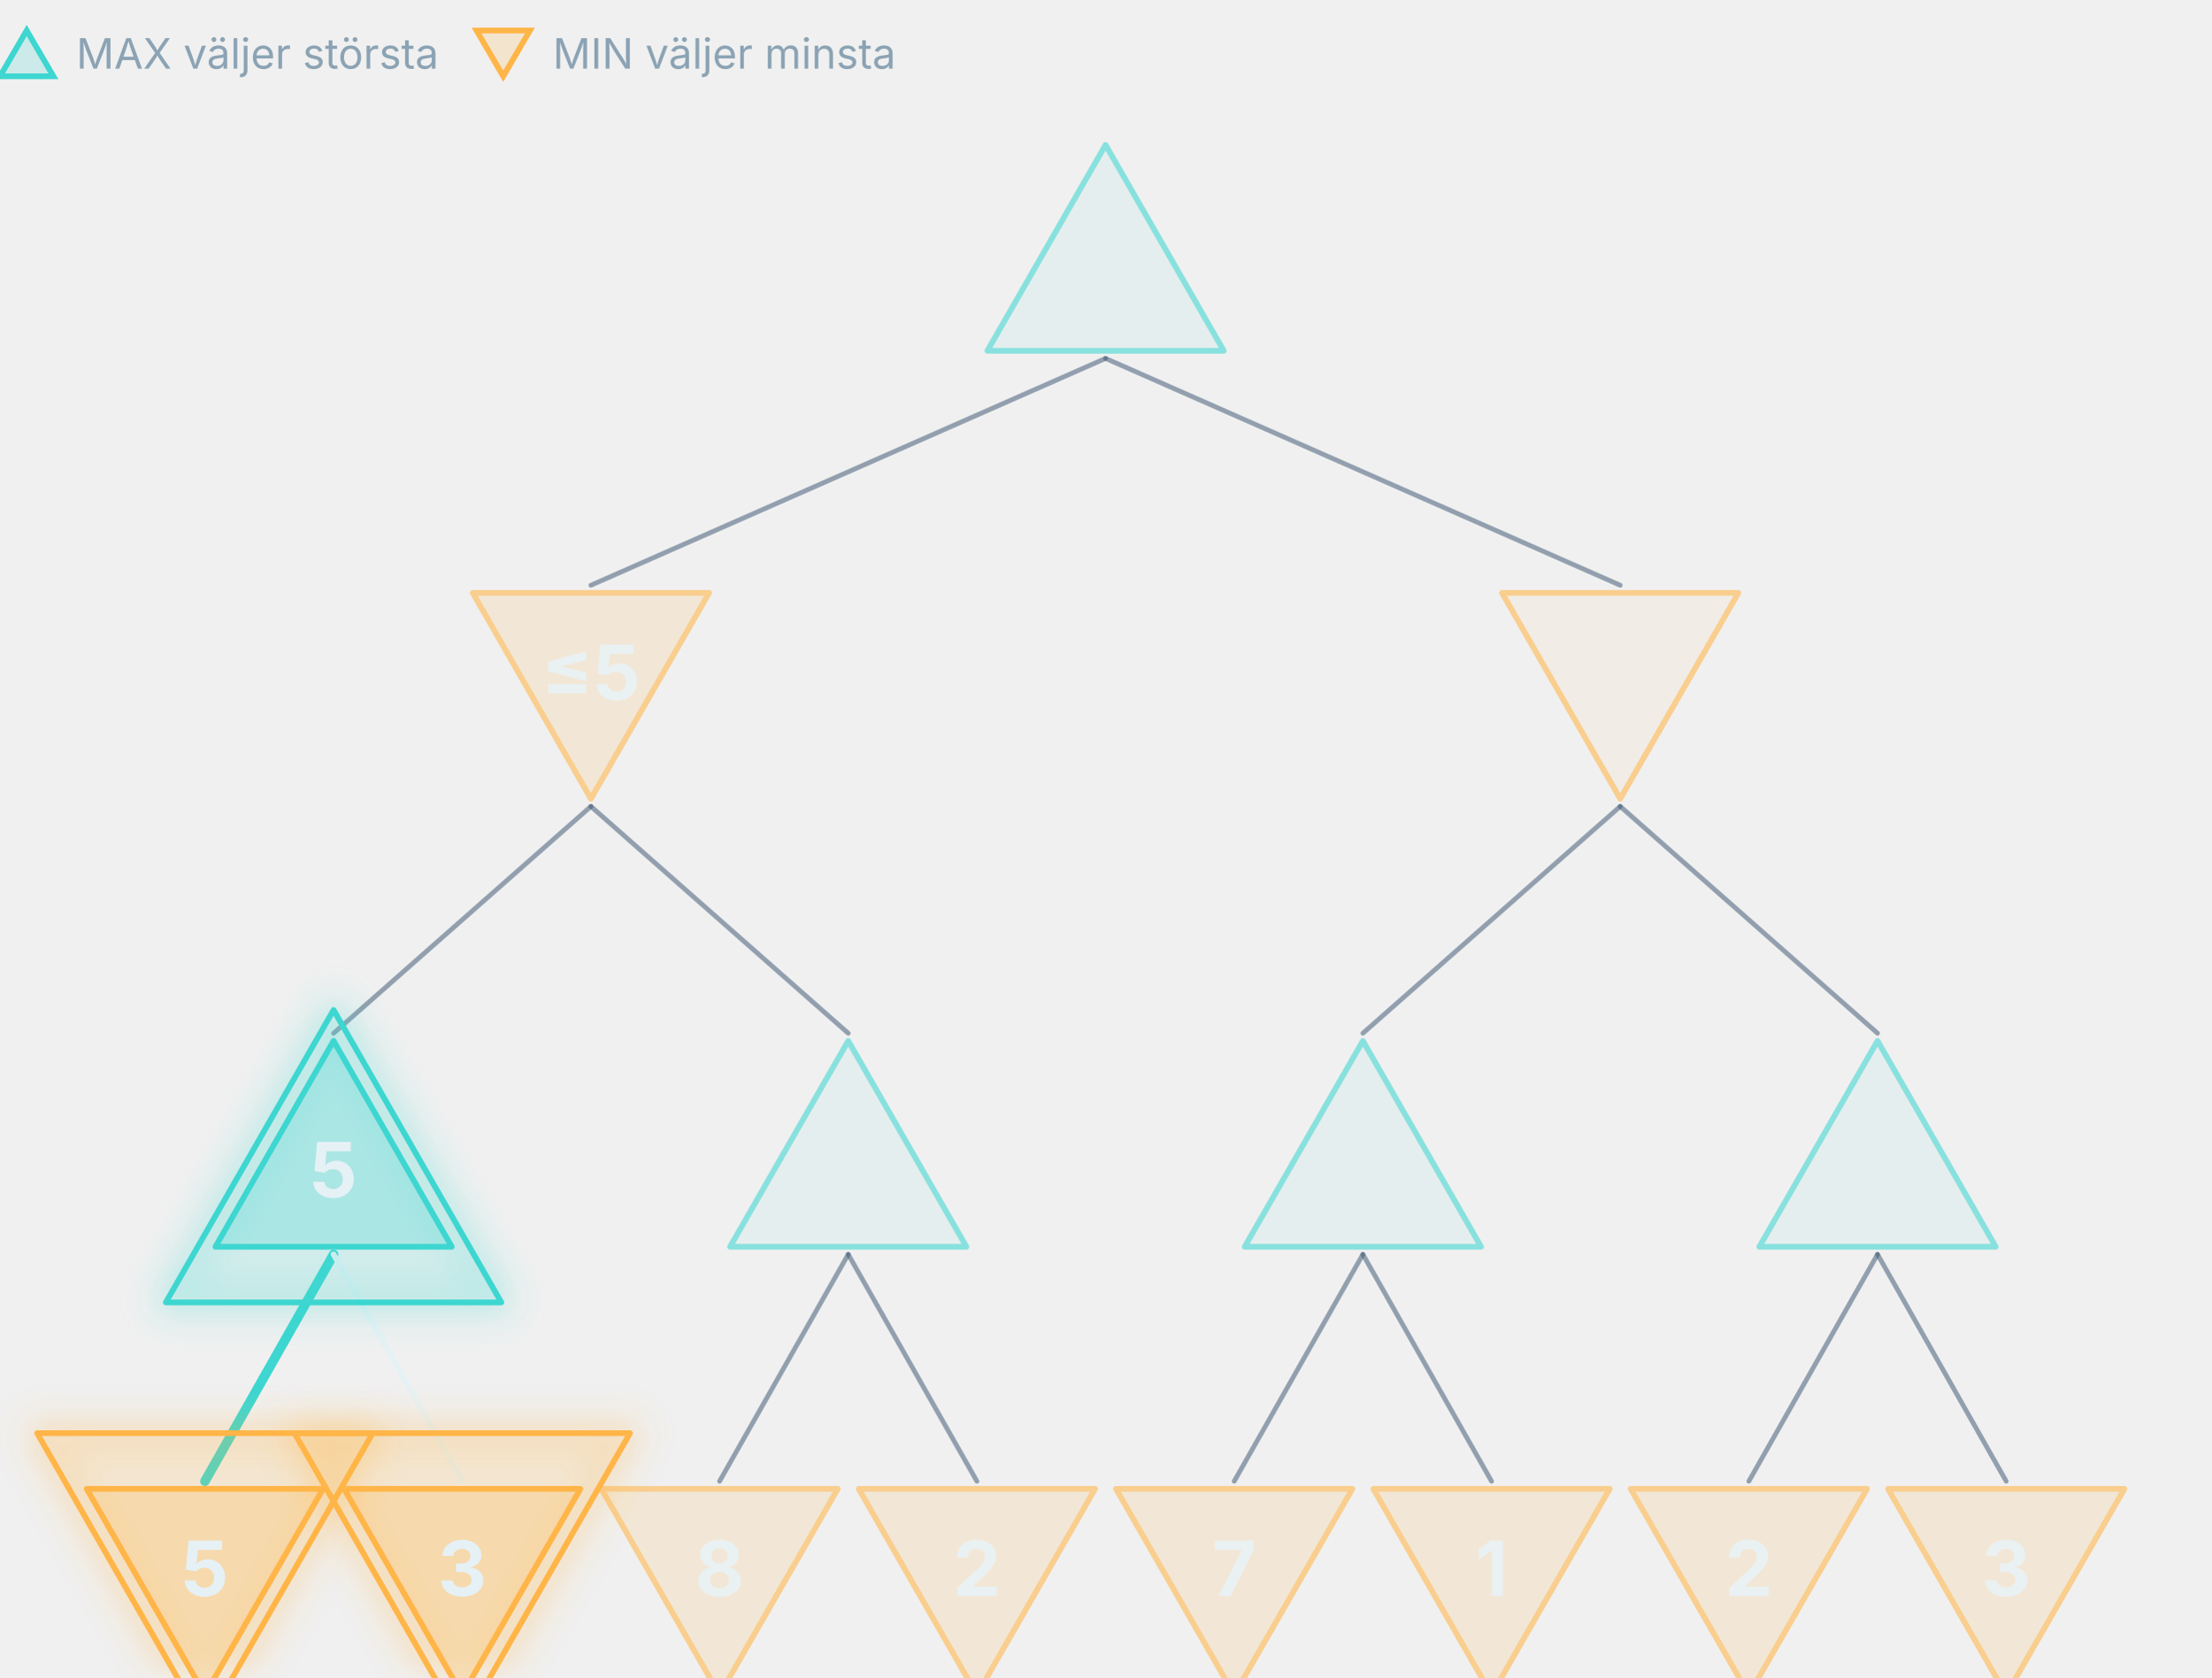
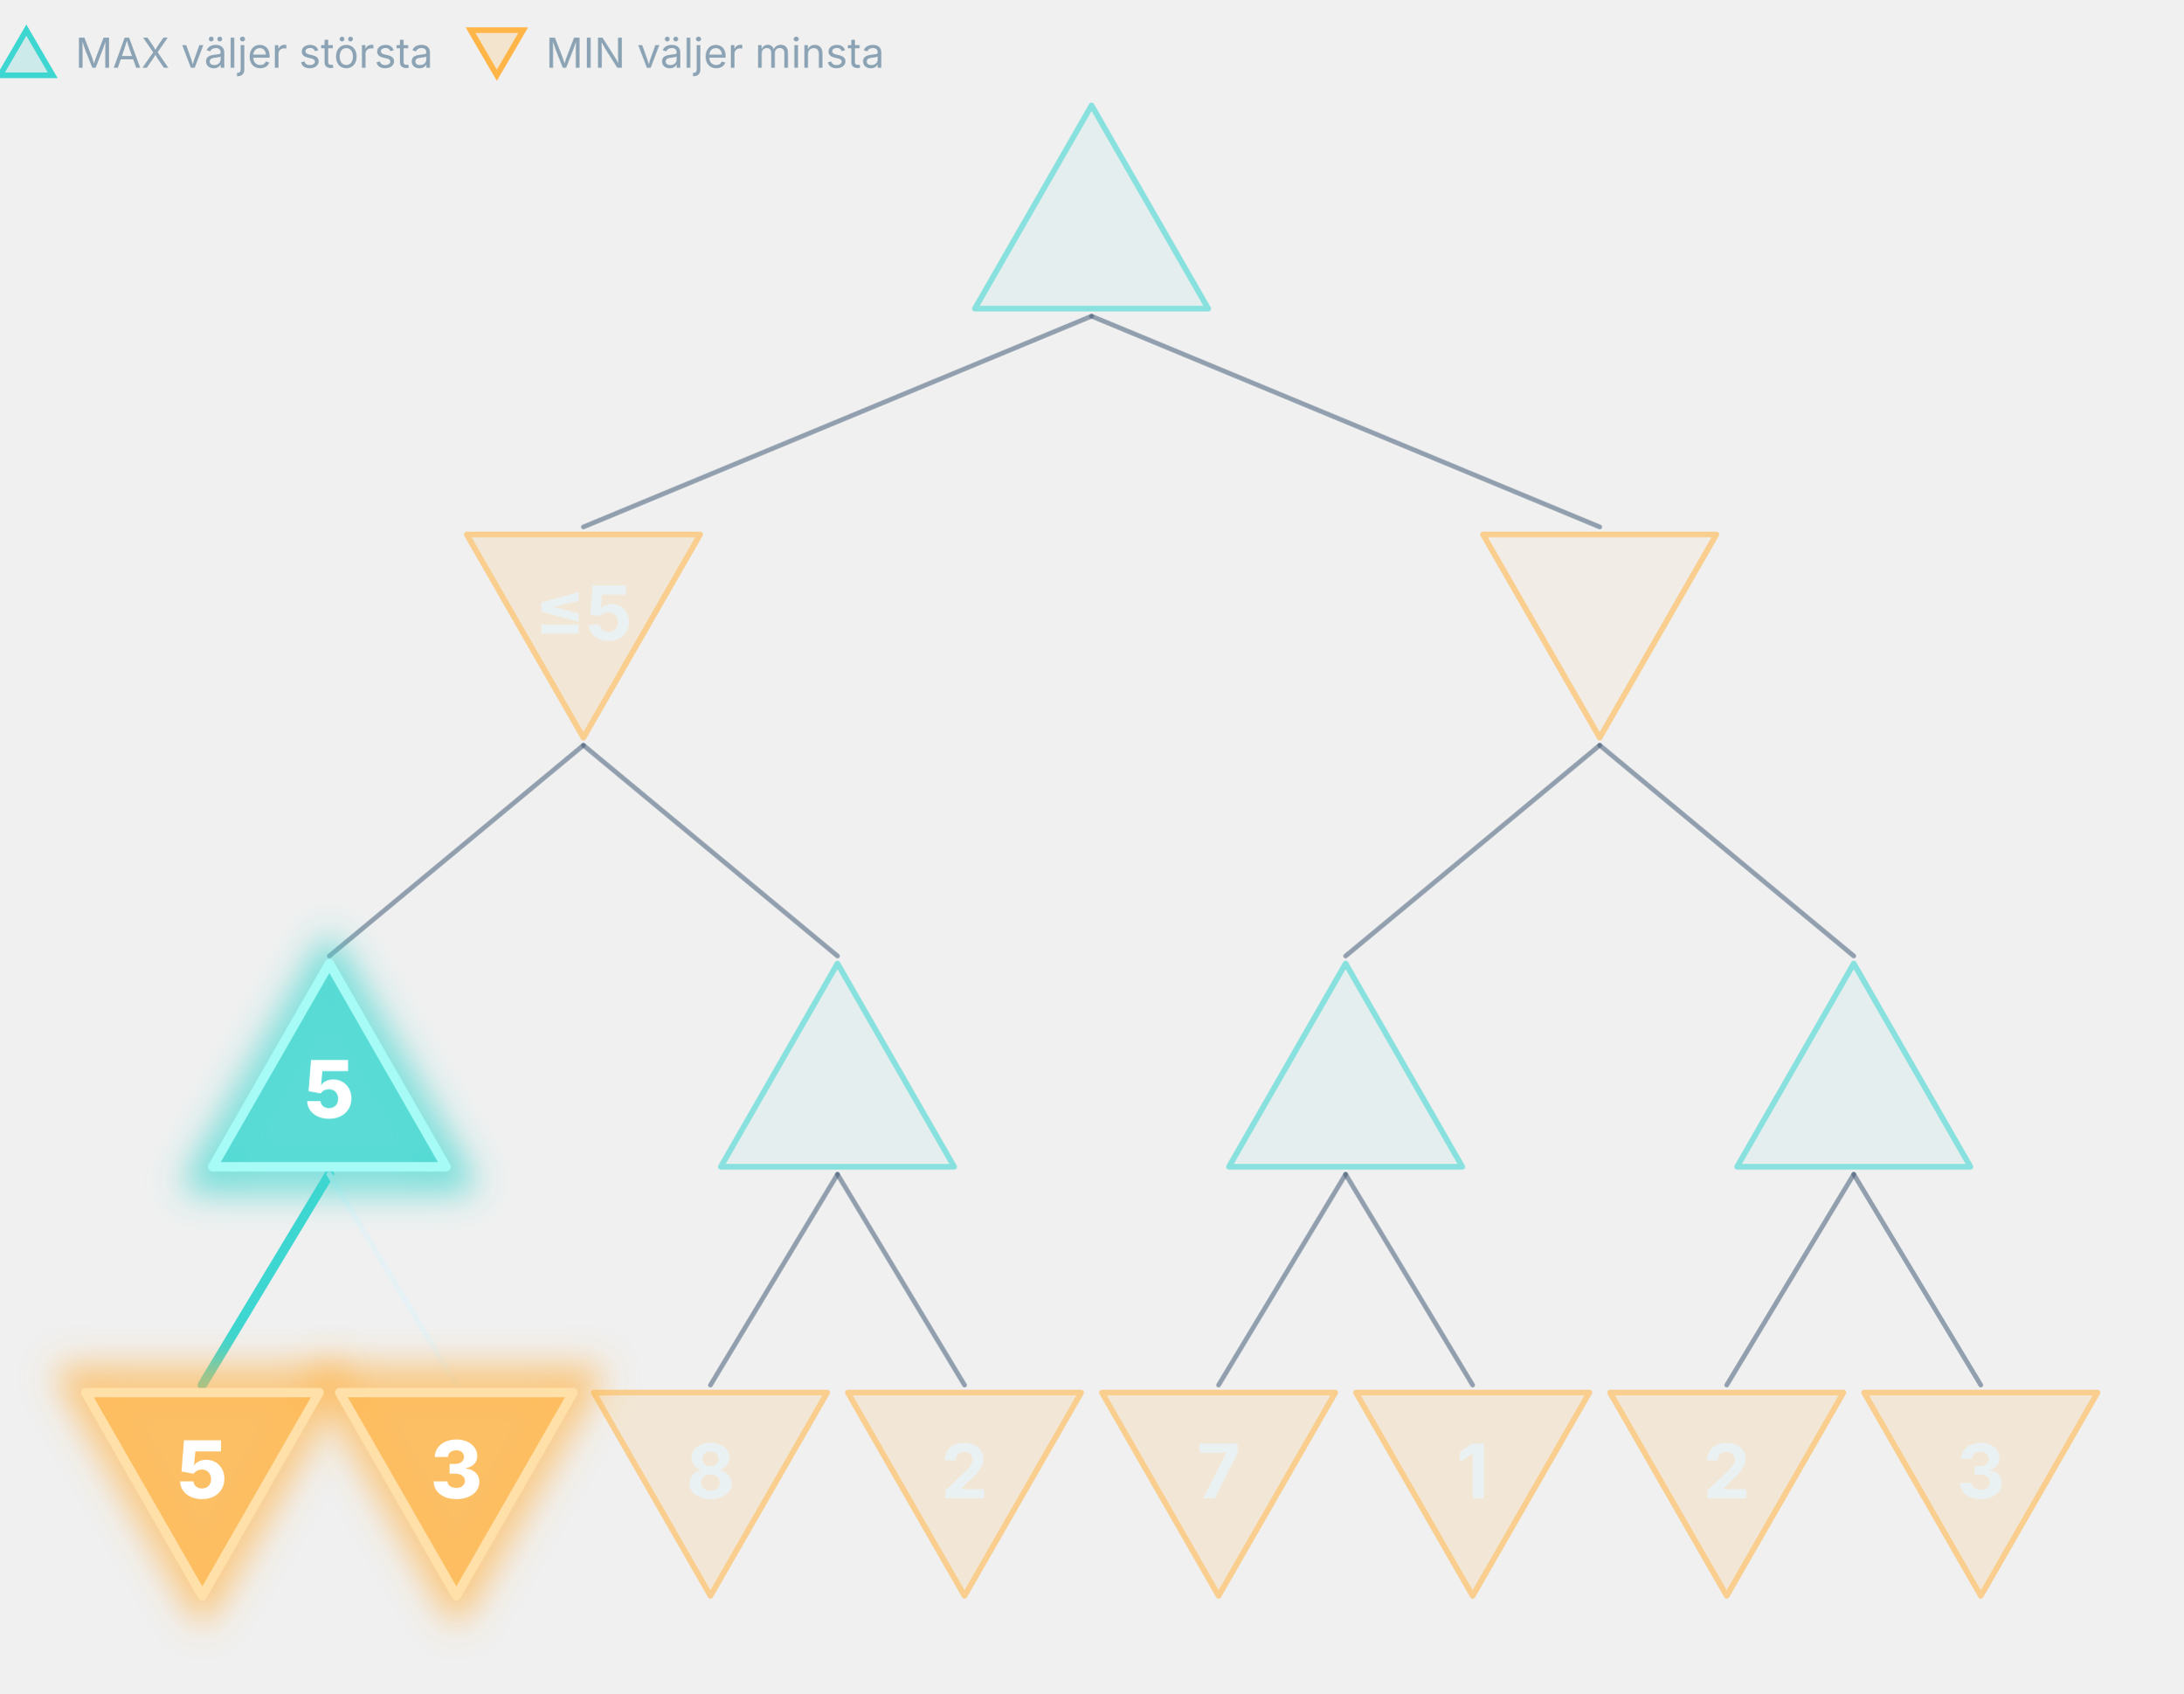
- <svg xmlns="http://www.w3.org/2000/svg" viewBox="0 0 1160 880" width="1160" height="880" role="img">
+ <svg xmlns="http://www.w3.org/2000/svg" viewBox="0 0 1160 900" width="1160" height="900" role="img">
  <defs>
    <filter id="glow" x="-40%" y="-40%" width="180%" height="180%">
      <feGaussianBlur stdDeviation="9" />
    </filter>
    <filter id="soft" x="-20%" y="-20%" width="140%" height="140%">
      <feGaussianBlur stdDeviation="4" />
    </filter>
  </defs>
  <g transform="translate(0,30)">
    <polygon points="14,-14 28,10 0,10" fill="#3DD6D0" fill-opacity=".2" stroke="#3DD6D0" stroke-width="3" />
    <text x="40.0" y="6.0" font-family="'IBM Plex Sans','Segoe UI',Inter,Helvetica,Arial,sans-serif" font-size="22" font-weight="400" fill="#8BA3B4" text-anchor="start">MAX väljer största</text>
    <polygon points="250,-14 278,-14 264,10" fill="#FFB547" fill-opacity=".2" stroke="#FFB547" stroke-width="3" />
    <text x="290.0" y="6.0" font-family="'IBM Plex Sans','Segoe UI',Inter,Helvetica,Arial,sans-serif" font-size="22" font-weight="400" fill="#8BA3B4" text-anchor="start">MIN väljer minsta</text>
  </g>
-   <path data-edge="r00:r000" d="M175.0,658.0L107.5,777.0" stroke="#3DD6D0" stroke-width="5" stroke-linecap="round" fill="none" opacity="1" />
-   <path data-edge="r00:r001" d="M175.0,658.0L242.5,777.0" stroke="#E6F1F5" stroke-width="3" stroke-linecap="round" fill="none" opacity="1" />
-   <path data-edge="r0:r00" d="M310.0,423.0L175.0,542.0" stroke="#3B5572" stroke-width="2.5" stroke-linecap="round" fill="none" opacity="0.52" />
-   <path data-edge="r01:r010" d="M445.0,658.0L377.5,777.0" stroke="#3B5572" stroke-width="2.5" stroke-linecap="round" fill="none" opacity="0.52" />
-   <path data-edge="r01:r011" d="M445.0,658.0L512.5,777.0" stroke="#3B5572" stroke-width="2.5" stroke-linecap="round" fill="none" opacity="0.52" />
-   <path data-edge="r0:r01" d="M310.0,423.0L445.0,542.0" stroke="#3B5572" stroke-width="2.5" stroke-linecap="round" fill="none" opacity="0.52" />
-   <path data-edge="r:r0" d="M580.0,188.0L310.0,307.0" stroke="#3B5572" stroke-width="2.5" stroke-linecap="round" fill="none" opacity="0.52" />
-   <path data-edge="r10:r100" d="M715.0,658.0L647.5,777.0" stroke="#3B5572" stroke-width="2.5" stroke-linecap="round" fill="none" opacity="0.52" />
-   <path data-edge="r10:r101" d="M715.0,658.0L782.5,777.0" stroke="#3B5572" stroke-width="2.5" stroke-linecap="round" fill="none" opacity="0.52" />
-   <path data-edge="r1:r10" d="M850.0,423.0L715.0,542.0" stroke="#3B5572" stroke-width="2.5" stroke-linecap="round" fill="none" opacity="0.52" />
-   <path data-edge="r11:r110" d="M985.0,658.0L917.5,777.0" stroke="#3B5572" stroke-width="2.5" stroke-linecap="round" fill="none" opacity="0.52" />
-   <path data-edge="r11:r111" d="M985.0,658.0L1052.5,777.0" stroke="#3B5572" stroke-width="2.5" stroke-linecap="round" fill="none" opacity="0.52" />
-   <path data-edge="r1:r11" d="M850.0,423.0L985.0,542.0" stroke="#3B5572" stroke-width="2.5" stroke-linecap="round" fill="none" opacity="0.52" />
-   <path data-edge="r:r1" d="M580.0,188.0L850.0,307.0" stroke="#3B5572" stroke-width="2.5" stroke-linecap="round" fill="none" opacity="0.52" />
-   <polygon points="175.0,529.8 263.0,683.2 87.0,683.2" fill="#3DD6D0" fill-opacity=".14" stroke="#3DD6D0" stroke-width="12" stroke-opacity=".28" stroke-linejoin="round" filter="url(#glow)" />
-   <polygon data-focus-node="r00" points="175.0,529.8 263.0,683.2 87.0,683.2" fill="#3DD6D0" fill-opacity=".05" stroke="#3DD6D0" stroke-width="3" stroke-linejoin="round" />
-   <polygon points="19.5,751.8 195.5,751.8 107.5,905.2" fill="#FFB547" fill-opacity=".14" stroke="#FFB547" stroke-width="12" stroke-opacity=".28" stroke-linejoin="round" filter="url(#glow)" />
-   <polygon data-focus-node="r000" points="19.5,751.8 195.5,751.8 107.5,905.2" fill="#FFB547" fill-opacity=".05" stroke="#FFB547" stroke-width="3" stroke-linejoin="round" />
-   <polygon points="154.5,751.8 330.5,751.8 242.5,905.2" fill="#FFB547" fill-opacity=".14" stroke="#FFB547" stroke-width="12" stroke-opacity=".28" stroke-linejoin="round" filter="url(#glow)" />
-   <polygon data-focus-node="r001" points="154.5,751.8 330.5,751.8 242.5,905.2" fill="#FFB547" fill-opacity=".05" stroke="#FFB547" stroke-width="3" stroke-linejoin="round" />
+   <path data-edge="r00:r000" d="M175.0,624.0L107.5,736.0" stroke="#3DD6D0" stroke-width="5" stroke-linecap="round" fill="none" opacity="1" />
+   <path data-edge="r00:r001" d="M175.0,624.0L242.5,736.0" stroke="#E6F1F5" stroke-width="3" stroke-linecap="round" fill="none" opacity="1" />
+   <path data-edge="r0:r00" d="M310.0,396.0L175.0,508.0" stroke="#3B5572" stroke-width="2.5" stroke-linecap="round" fill="none" opacity="0.52" />
+   <path data-edge="r01:r010" d="M445.0,624.0L377.5,736.0" stroke="#3B5572" stroke-width="2.5" stroke-linecap="round" fill="none" opacity="0.52" />
+   <path data-edge="r01:r011" d="M445.0,624.0L512.5,736.0" stroke="#3B5572" stroke-width="2.5" stroke-linecap="round" fill="none" opacity="0.52" />
+   <path data-edge="r0:r01" d="M310.0,396.0L445.0,508.0" stroke="#3B5572" stroke-width="2.5" stroke-linecap="round" fill="none" opacity="0.52" />
+   <path data-edge="r:r0" d="M580.0,168.0L310.0,280.0" stroke="#3B5572" stroke-width="2.5" stroke-linecap="round" fill="none" opacity="0.52" />
+   <path data-edge="r10:r100" d="M715.0,624.0L647.5,736.0" stroke="#3B5572" stroke-width="2.5" stroke-linecap="round" fill="none" opacity="0.52" />
+   <path data-edge="r10:r101" d="M715.0,624.0L782.5,736.0" stroke="#3B5572" stroke-width="2.5" stroke-linecap="round" fill="none" opacity="0.52" />
+   <path data-edge="r1:r10" d="M850.0,396.0L715.0,508.0" stroke="#3B5572" stroke-width="2.5" stroke-linecap="round" fill="none" opacity="0.52" />
+   <path data-edge="r11:r110" d="M985.0,624.0L917.5,736.0" stroke="#3B5572" stroke-width="2.5" stroke-linecap="round" fill="none" opacity="0.52" />
+   <path data-edge="r11:r111" d="M985.0,624.0L1052.5,736.0" stroke="#3B5572" stroke-width="2.5" stroke-linecap="round" fill="none" opacity="0.52" />
+   <path data-edge="r1:r11" d="M850.0,396.0L985.0,508.0" stroke="#3B5572" stroke-width="2.5" stroke-linecap="round" fill="none" opacity="0.52" />
+   <path data-edge="r:r1" d="M580.0,168.0L850.0,280.0" stroke="#3B5572" stroke-width="2.5" stroke-linecap="round" fill="none" opacity="0.52" />
+   <polygon data-focus-node="r00" points="175.0,503.4 246.9,628.6 103.1,628.6" fill="#3DD6D0" fill-opacity=".55" stroke="#3DD6D0" stroke-width="14" stroke-opacity=".5" stroke-linejoin="round" filter="url(#glow)" />
+   <polygon data-focus-node="r000" points="35.6,731.4 179.4,731.4 107.5,856.6" fill="#FFB547" fill-opacity=".55" stroke="#FFB547" stroke-width="14" stroke-opacity=".5" stroke-linejoin="round" filter="url(#glow)" />
+   <polygon data-focus-node="r001" points="170.6,731.4 314.4,731.4 242.5,856.6" fill="#FFB547" fill-opacity=".55" stroke="#FFB547" stroke-width="14" stroke-opacity=".5" stroke-linejoin="round" filter="url(#glow)" />
  <g data-node="r000" opacity="1">
-     <polygon points="45.5,781.0 169.5,781.0 107.5,889.0" fill="#FFB547" fill-opacity="0.26" stroke="#FFB547" stroke-width="3" stroke-linejoin="round" />
-     <text x="107.5" y="837.2" font-family="'IBM Plex Sans','Segoe UI',Inter,Helvetica,Arial,sans-serif" font-size="40.0" font-weight="700" fill="#E6F1F5" text-anchor="middle">5</text>
+     <polygon points="45.5,740.0 169.5,740.0 107.5,848.0" fill="#FFB547" fill-opacity=".62" stroke="#FFE0A8" stroke-width="5" stroke-linejoin="round" />
+     <text x="107.5" y="796.2" font-family="'IBM Plex Sans','Segoe UI',Inter,Helvetica,Arial,sans-serif" font-size="42.4" font-weight="800" fill="#FFFFFF" text-anchor="middle">5</text>
  </g>
  <g data-node="r001" opacity="1">
-     <polygon points="180.5,781.0 304.5,781.0 242.5,889.0" fill="#FFB547" fill-opacity="0.26" stroke="#FFB547" stroke-width="3" stroke-linejoin="round" />
-     <text x="242.5" y="837.2" font-family="'IBM Plex Sans','Segoe UI',Inter,Helvetica,Arial,sans-serif" font-size="40.0" font-weight="700" fill="#E6F1F5" text-anchor="middle">3</text>
+     <polygon points="180.5,740.0 304.5,740.0 242.5,848.0" fill="#FFB547" fill-opacity=".62" stroke="#FFE0A8" stroke-width="5" stroke-linejoin="round" />
+     <text x="242.5" y="796.2" font-family="'IBM Plex Sans','Segoe UI',Inter,Helvetica,Arial,sans-serif" font-size="42.4" font-weight="800" fill="#FFFFFF" text-anchor="middle">3</text>
  </g>
  <g data-node="r00" opacity="1">
-     <polygon points="175.0,546.0 237.0,654.0 113.0,654.0" fill="#3DD6D0" fill-opacity="0.26" stroke="#3DD6D0" stroke-width="3" stroke-linejoin="round" />
-     <text x="175.0" y="628.1" font-family="'IBM Plex Sans','Segoe UI',Inter,Helvetica,Arial,sans-serif" font-size="40.0" font-weight="700" fill="#E6F1F5" text-anchor="middle">5</text>
+     <polygon points="175.0,512.0 237.0,620.0 113.0,620.0" fill="#3DD6D0" fill-opacity=".62" stroke="#A6FBF6" stroke-width="5" stroke-linejoin="round" />
+     <text x="175.0" y="594.1" font-family="'IBM Plex Sans','Segoe UI',Inter,Helvetica,Arial,sans-serif" font-size="42.4" font-weight="800" fill="#FFFFFF" text-anchor="middle">5</text>
  </g>
  <g data-node="r010" opacity="0.58">
-     <polygon points="315.5,781.0 439.5,781.0 377.5,889.0" fill="#FFB547" fill-opacity="0.26" stroke="#FFB547" stroke-width="3" stroke-linejoin="round" />
-     <text x="377.5" y="837.2" font-family="'IBM Plex Sans','Segoe UI',Inter,Helvetica,Arial,sans-serif" font-size="40.0" font-weight="700" fill="#E6F1F5" text-anchor="middle">8</text>
+     <polygon points="315.5,740.0 439.5,740.0 377.5,848.0" fill="#FFB547" fill-opacity="0.26" stroke="#FFB547" stroke-width="3" stroke-linejoin="round" />
+     <text x="377.5" y="796.2" font-family="'IBM Plex Sans','Segoe UI',Inter,Helvetica,Arial,sans-serif" font-size="40.0" font-weight="700" fill="#E6F1F5" text-anchor="middle">8</text>
  </g>
  <g data-node="r011" opacity="0.58">
-     <polygon points="450.5,781.0 574.5,781.0 512.5,889.0" fill="#FFB547" fill-opacity="0.26" stroke="#FFB547" stroke-width="3" stroke-linejoin="round" />
-     <text x="512.5" y="837.2" font-family="'IBM Plex Sans','Segoe UI',Inter,Helvetica,Arial,sans-serif" font-size="40.0" font-weight="700" fill="#E6F1F5" text-anchor="middle">2</text>
+     <polygon points="450.5,740.0 574.5,740.0 512.5,848.0" fill="#FFB547" fill-opacity="0.26" stroke="#FFB547" stroke-width="3" stroke-linejoin="round" />
+     <text x="512.5" y="796.2" font-family="'IBM Plex Sans','Segoe UI',Inter,Helvetica,Arial,sans-serif" font-size="40.0" font-weight="700" fill="#E6F1F5" text-anchor="middle">2</text>
  </g>
  <g data-node="r01" opacity="0.58">
-     <polygon points="445.0,546.0 507.0,654.0 383.0,654.0" fill="#3DD6D0" fill-opacity="0.1" stroke="#3DD6D0" stroke-width="3" stroke-linejoin="round" />
+     <polygon points="445.0,512.0 507.0,620.0 383.0,620.0" fill="#3DD6D0" fill-opacity="0.1" stroke="#3DD6D0" stroke-width="3" stroke-linejoin="round" />
  </g>
  <g data-node="r0" opacity="0.58">
-     <polygon points="248.0,311.0 372.0,311.0 310.0,419.0" fill="#FFB547" fill-opacity="0.26" stroke="#FFB547" stroke-width="3" stroke-linejoin="round" />
-     <text x="310.0" y="367.2" font-family="'IBM Plex Sans','Segoe UI',Inter,Helvetica,Arial,sans-serif" font-size="40.0" font-weight="700" fill="#E6F1F5" text-anchor="middle">≤5</text>
+     <polygon points="248.0,284.0 372.0,284.0 310.0,392.0" fill="#FFB547" fill-opacity="0.26" stroke="#FFB547" stroke-width="3" stroke-linejoin="round" />
+     <text x="310.0" y="340.2" font-family="'IBM Plex Sans','Segoe UI',Inter,Helvetica,Arial,sans-serif" font-size="40.0" font-weight="700" fill="#E6F1F5" text-anchor="middle">≤5</text>
  </g>
  <g data-node="r100" opacity="0.58">
-     <polygon points="585.5,781.0 709.5,781.0 647.5,889.0" fill="#FFB547" fill-opacity="0.26" stroke="#FFB547" stroke-width="3" stroke-linejoin="round" />
-     <text x="647.5" y="837.2" font-family="'IBM Plex Sans','Segoe UI',Inter,Helvetica,Arial,sans-serif" font-size="40.0" font-weight="700" fill="#E6F1F5" text-anchor="middle">7</text>
+     <polygon points="585.5,740.0 709.5,740.0 647.5,848.0" fill="#FFB547" fill-opacity="0.26" stroke="#FFB547" stroke-width="3" stroke-linejoin="round" />
+     <text x="647.5" y="796.2" font-family="'IBM Plex Sans','Segoe UI',Inter,Helvetica,Arial,sans-serif" font-size="40.0" font-weight="700" fill="#E6F1F5" text-anchor="middle">7</text>
  </g>
  <g data-node="r101" opacity="0.58">
-     <polygon points="720.5,781.0 844.5,781.0 782.5,889.0" fill="#FFB547" fill-opacity="0.26" stroke="#FFB547" stroke-width="3" stroke-linejoin="round" />
-     <text x="782.5" y="837.2" font-family="'IBM Plex Sans','Segoe UI',Inter,Helvetica,Arial,sans-serif" font-size="40.0" font-weight="700" fill="#E6F1F5" text-anchor="middle">1</text>
+     <polygon points="720.5,740.0 844.5,740.0 782.5,848.0" fill="#FFB547" fill-opacity="0.26" stroke="#FFB547" stroke-width="3" stroke-linejoin="round" />
+     <text x="782.5" y="796.2" font-family="'IBM Plex Sans','Segoe UI',Inter,Helvetica,Arial,sans-serif" font-size="40.0" font-weight="700" fill="#E6F1F5" text-anchor="middle">1</text>
  </g>
  <g data-node="r10" opacity="0.58">
-     <polygon points="715.0,546.0 777.0,654.0 653.0,654.0" fill="#3DD6D0" fill-opacity="0.1" stroke="#3DD6D0" stroke-width="3" stroke-linejoin="round" />
+     <polygon points="715.0,512.0 777.0,620.0 653.0,620.0" fill="#3DD6D0" fill-opacity="0.1" stroke="#3DD6D0" stroke-width="3" stroke-linejoin="round" />
  </g>
  <g data-node="r110" opacity="0.58">
-     <polygon points="855.5,781.0 979.5,781.0 917.5,889.0" fill="#FFB547" fill-opacity="0.26" stroke="#FFB547" stroke-width="3" stroke-linejoin="round" />
-     <text x="917.5" y="837.2" font-family="'IBM Plex Sans','Segoe UI',Inter,Helvetica,Arial,sans-serif" font-size="40.0" font-weight="700" fill="#E6F1F5" text-anchor="middle">2</text>
+     <polygon points="855.5,740.0 979.5,740.0 917.5,848.0" fill="#FFB547" fill-opacity="0.26" stroke="#FFB547" stroke-width="3" stroke-linejoin="round" />
+     <text x="917.5" y="796.2" font-family="'IBM Plex Sans','Segoe UI',Inter,Helvetica,Arial,sans-serif" font-size="40.0" font-weight="700" fill="#E6F1F5" text-anchor="middle">2</text>
  </g>
  <g data-node="r111" opacity="0.58">
-     <polygon points="990.5,781.0 1114.5,781.0 1052.5,889.0" fill="#FFB547" fill-opacity="0.26" stroke="#FFB547" stroke-width="3" stroke-linejoin="round" />
-     <text x="1052.5" y="837.2" font-family="'IBM Plex Sans','Segoe UI',Inter,Helvetica,Arial,sans-serif" font-size="40.0" font-weight="700" fill="#E6F1F5" text-anchor="middle">3</text>
+     <polygon points="990.5,740.0 1114.5,740.0 1052.5,848.0" fill="#FFB547" fill-opacity="0.26" stroke="#FFB547" stroke-width="3" stroke-linejoin="round" />
+     <text x="1052.5" y="796.2" font-family="'IBM Plex Sans','Segoe UI',Inter,Helvetica,Arial,sans-serif" font-size="40.0" font-weight="700" fill="#E6F1F5" text-anchor="middle">3</text>
  </g>
  <g data-node="r11" opacity="0.58">
-     <polygon points="985.0,546.0 1047.0,654.0 923.0,654.0" fill="#3DD6D0" fill-opacity="0.1" stroke="#3DD6D0" stroke-width="3" stroke-linejoin="round" />
+     <polygon points="985.0,512.0 1047.0,620.0 923.0,620.0" fill="#3DD6D0" fill-opacity="0.1" stroke="#3DD6D0" stroke-width="3" stroke-linejoin="round" />
  </g>
  <g data-node="r1" opacity="0.58">
-     <polygon points="788.0,311.0 912.0,311.0 850.0,419.0" fill="#FFB547" fill-opacity="0.1" stroke="#FFB547" stroke-width="3" stroke-linejoin="round" />
+     <polygon points="788.0,284.0 912.0,284.0 850.0,392.0" fill="#FFB547" fill-opacity="0.1" stroke="#FFB547" stroke-width="3" stroke-linejoin="round" />
  </g>
  <g data-node="r" opacity="0.58">
-     <polygon points="580.0,76.0 642.0,184.0 518.0,184.0" fill="#3DD6D0" fill-opacity="0.1" stroke="#3DD6D0" stroke-width="3" stroke-linejoin="round" />
+     <polygon points="580.0,56.0 642.0,164.0 518.0,164.0" fill="#3DD6D0" fill-opacity="0.1" stroke="#3DD6D0" stroke-width="3" stroke-linejoin="round" />
  </g>
</svg>
